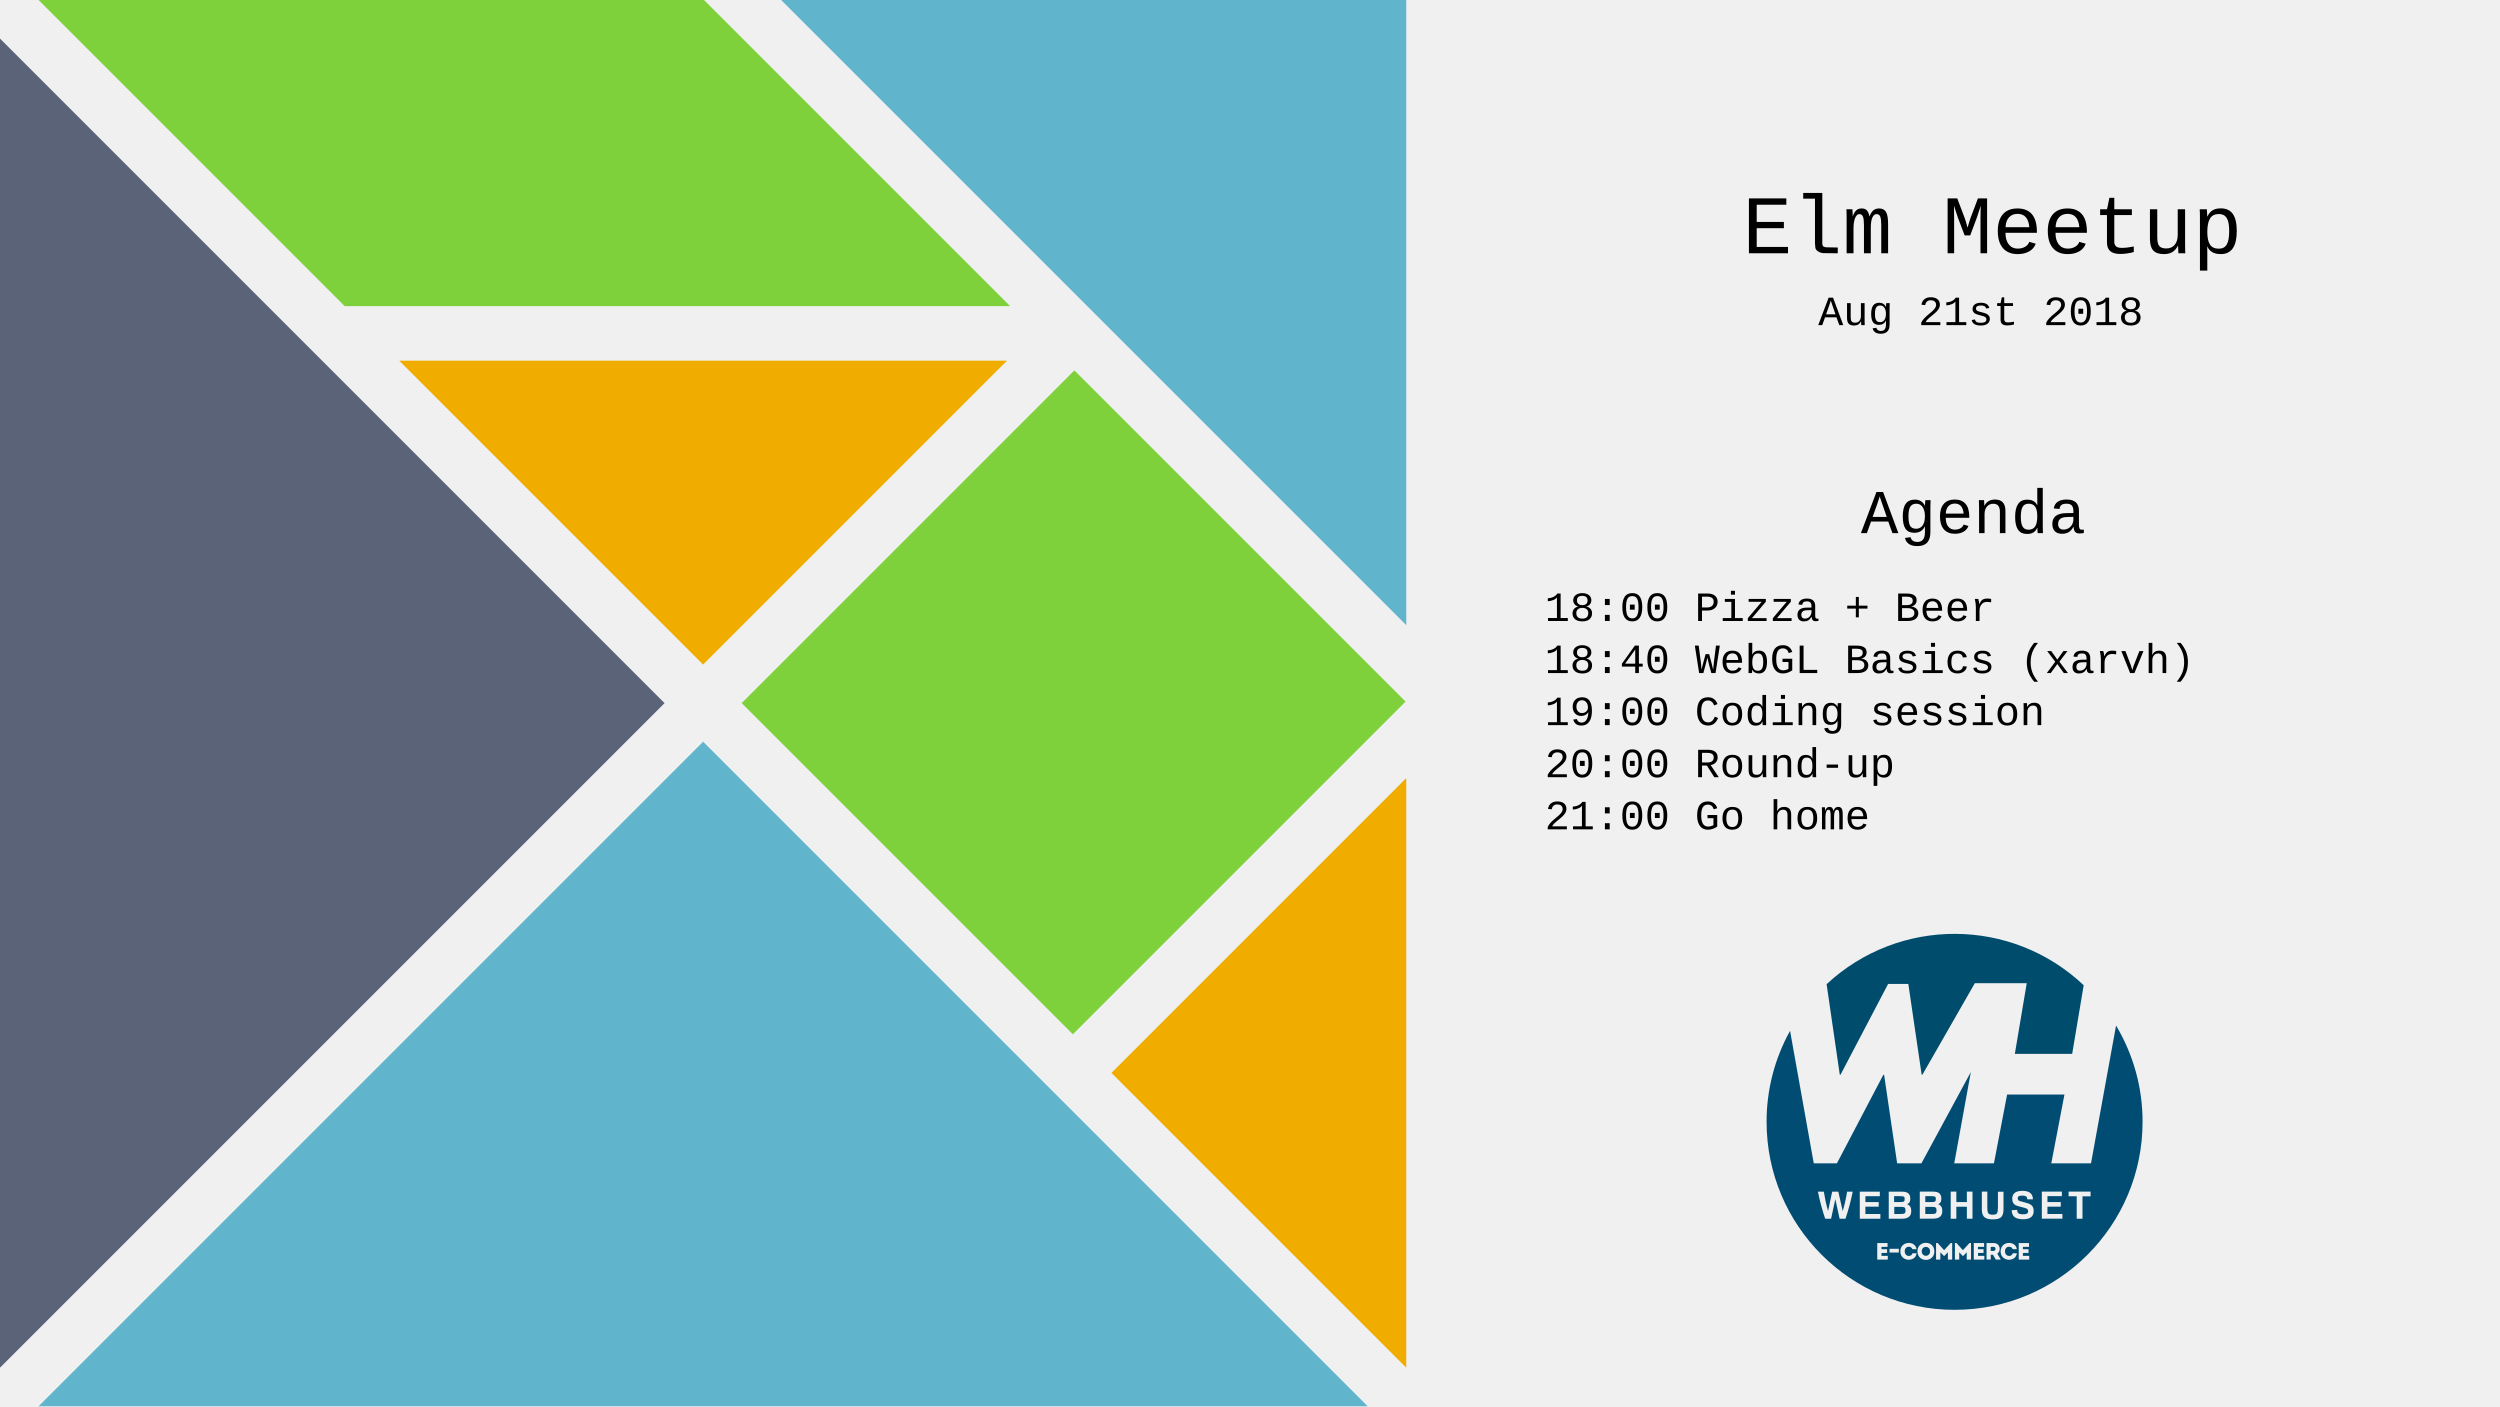
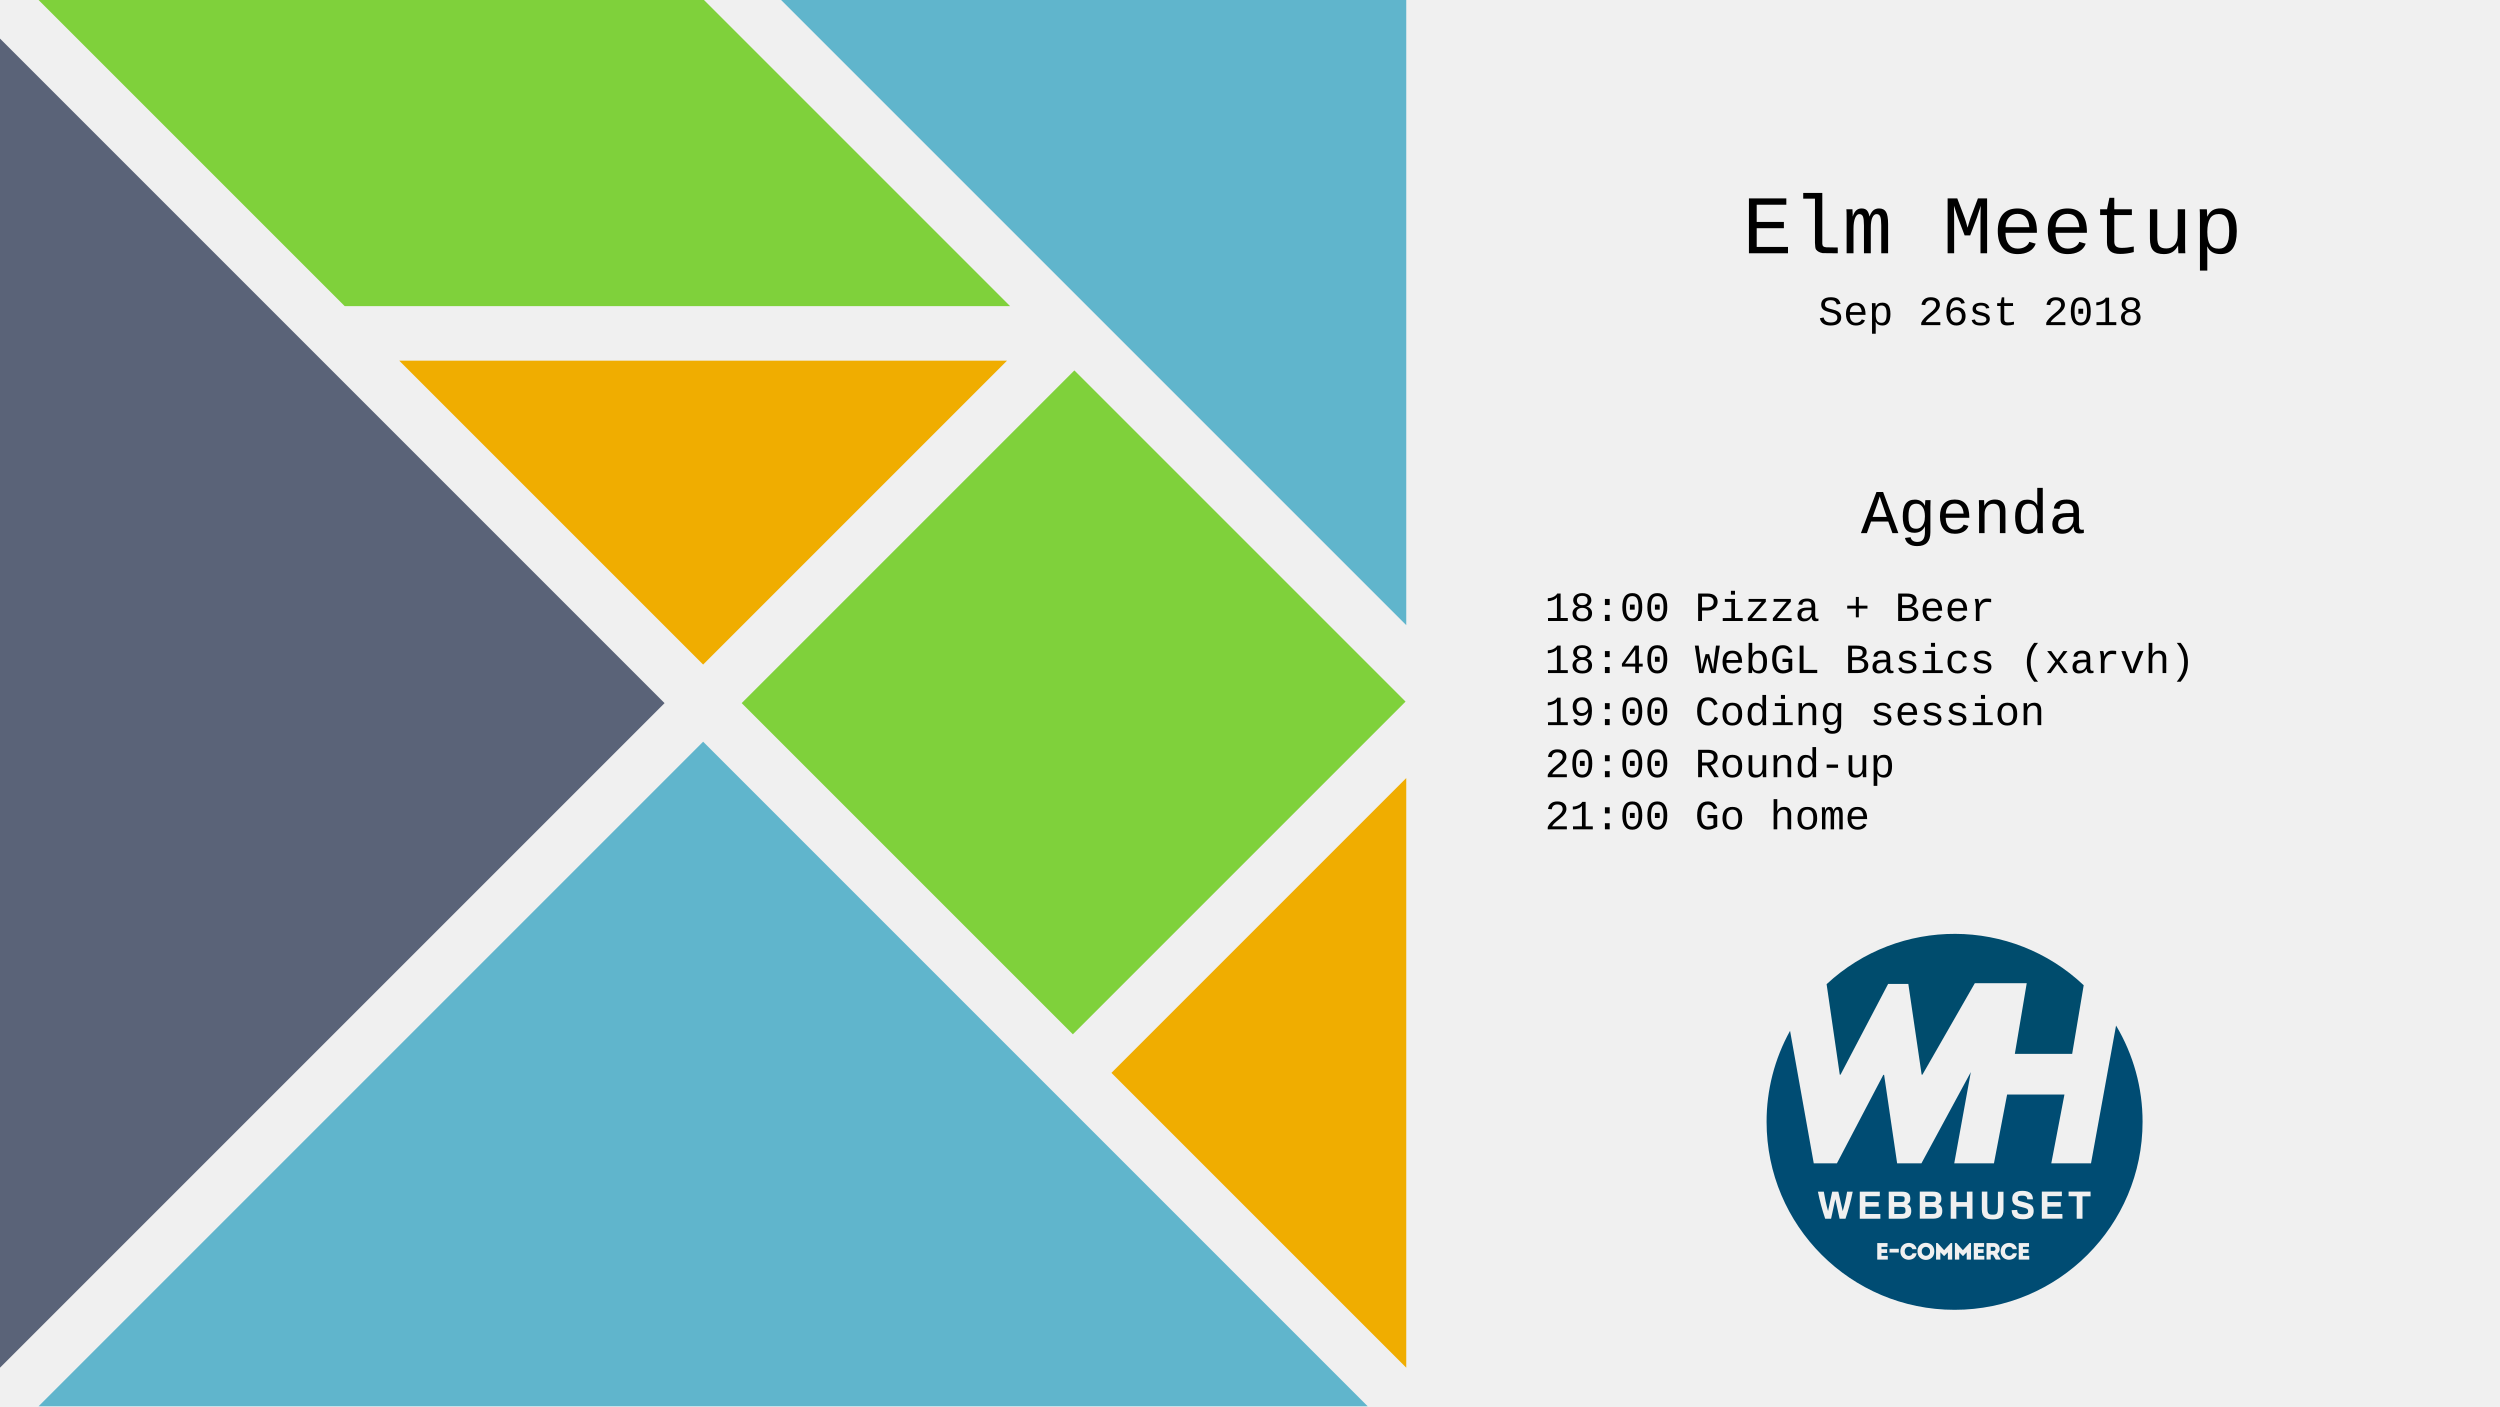
<svg xmlns="http://www.w3.org/2000/svg" version="1.1" id="Layer_1" x="0px" y="0px" viewBox="0 0 1920 1080" enable-background="new 0 0 323.141 322.95" xml:space="preserve" width="1920" height="1080">
  <defs id="defs2367">
    <polygon points=".06 .109 428.348 .109 428.348 324 .06 324" id="whlogo-a" />
    <style id="style6852">.cls-1{fill:#fff;}.cls-2{fill:#004c73;}.cls-3{fill:#004c6d;}.cls-4{fill:none;}</style>
  </defs>
  <g id="g2362" transform="matrix(3.340571,0,0,3.340571,0,1.21824e-5)">
    <polygon points="161.649,152.782 231.514,82.916 91.783,82.916 " id="polygon2348" style="fill:#f0ad00" />
    <polygon points="8.867,0 79.241,70.375 232.213,70.375 161.838,0 " id="polygon2350" style="fill:#7fd13b" />
    <rect x="192.99" y="107.392" transform="matrix(0.7071,0.7071,-0.7071,0.7071,186.4727,-127.2386)" width="107.676" height="108.167" id="rect2352" style="fill:#7fd13b" />
    <polygon points="323.298,143.724 323.298,0 179.573,0 " id="polygon2354" style="fill:#60b5cc" />
    <polygon points="152.781,161.649 0,8.868 0,314.432 " id="polygon2356" style="fill:#5a6378" />
    <polygon points="255.522,246.655 323.298,314.432 323.298,178.879 " id="polygon2358" style="fill:#f0ad00" />
    <polygon points="161.649,170.517 8.869,323.298 314.43,323.298 " id="polygon2360" style="fill:#60b5cc" />
  </g>
  <text xml:space="preserve" style="font-style:normal;font-variant:normal;font-weight:normal;font-stretch:normal;font-size:64px;line-height:1.25;font-family:'Courier New';-inkscape-font-specification:'Courier New';font-variant-ligatures:normal;font-variant-caps:normal;font-variant-numeric:normal;font-feature-settings:normal;text-align:start;letter-spacing:0px;word-spacing:0px;writing-mode:lr;text-anchor:start;fill:#000000;fill-opacity:1;stroke:none;" x="1338.119" y="194.528" id="text6620">
    <tspan x="1338.119" y="194.528" id="tspan6622">Elm Meetup</tspan>
  </text>
  <text xml:space="preserve" style="font-style:normal;font-variant:normal;font-weight:normal;font-stretch:normal;font-size:32px;line-height:1.25;font-family:'Courier New';-inkscape-font-specification:'Courier New, Normal';font-variant-ligatures:normal;font-variant-caps:normal;font-variant-numeric:normal;font-feature-settings:normal;text-align:start;letter-spacing:0px;word-spacing:0px;writing-mode:lr;text-anchor:start;fill:#000000;fill-opacity:1;stroke:none;" x="1396.423" y="249.688" id="text6632">
-     <tspan id="tspan6630" x="1396.423" y="249.688">Aug 21st 2018</tspan>
+     <tspan id="tspan6630" x="1396.423" y="249.688">Sep 26st 2018</tspan>
  </text>
  <text xml:space="preserve" style="font-style:normal;font-variant:normal;font-weight:normal;font-stretch:normal;font-size:48px;line-height:1.25;font-family:'Courier New';-inkscape-font-specification:'Courier New, Normal';font-variant-ligatures:normal;font-variant-caps:normal;font-variant-numeric:normal;font-feature-settings:normal;text-align:start;letter-spacing:0px;word-spacing:0px;writing-mode:lr;text-anchor:start;fill:#000000;fill-opacity:1;stroke:none;" x="1429.167" y="409.468" id="text6648">
    <tspan id="tspan6646" x="1429.167" y="409.468">Agenda</tspan>
    <tspan x="1429.167" y="469.468" id="tspan6650" />
  </text>
  <text xml:space="preserve" style="font-style:normal;font-variant:normal;font-weight:normal;font-stretch:normal;font-size:32px;line-height:1.25;font-family:'Courier New';-inkscape-font-specification:'Courier New, Normal';font-variant-ligatures:normal;font-variant-caps:normal;font-variant-numeric:normal;font-feature-settings:normal;text-align:start;letter-spacing:0px;word-spacing:0px;writing-mode:lr-tb;text-anchor:start;fill:#000000;fill-opacity:1;stroke:none" x="1186.415" y="476.912" id="text6654">
    <tspan id="tspan6652" x="1186.415" y="476.912">18:00 Pizza + Beer</tspan>
    <tspan x="1186.415" y="516.912" id="tspan7729">18:40 WebGL Basics (xarvh)</tspan>
    <tspan x="1186.415" y="556.912" id="tspan6656">19:00 Coding session</tspan>
    <tspan x="1186.415" y="596.912" id="tspan6658">20:00 Round-up</tspan>
    <tspan x="1186.415" y="636.912" id="tspan6660">21:00 Go home</tspan>
  </text>
  <g id="g6923" transform="matrix(0.6741206,0,0,0.6741206,1356.741,717.207)">
    <g data-name="Layer 2" id="Layer_2" />
    <g data-name="Layer 10" id="Layer_10">
      <path id="path6861" transform="translate(-268.11,-78.48)" d="m 425.42,380.43 c 0,-2.5 -0.62,-3.13 -5.94,-3.13 h -6.1 v 6.7 h 7.2 c 3.91,0 4.84,-0.44 4.84,-3.57 z" class="cls-2" style="fill:#004c73" />
      <path id="path6863" transform="translate(-268.11,-78.48)" d="m 460.93,380.43 c 0,-2.5 -0.63,-3.13 -5.94,-3.13 h -6.1 v 6.7 h 7.19 c 3.92,0 4.85,-0.44 4.85,-3.57 z" class="cls-2" style="fill:#004c73" />
      <path id="path6865" transform="translate(-268.11,-78.48)" d="m 420.58,389.5 h -7 v 8.13 h 5.78 c 5.79,0 7,-0.31 7,-3.91 0,-3.72 -1.09,-4.22 -5.78,-4.22 z" class="cls-2" style="fill:#004c73" />
      <path id="path6867" transform="translate(-268.11,-78.48)" d="m 455.92,389.5 h -7 v 8.13 h 5.78 c 5.79,0 7,-0.31 7,-3.91 0.01,-3.72 -1.08,-4.22 -5.78,-4.22 z" class="cls-2" style="fill:#004c73" />
      <path id="path6869" transform="translate(-268.11,-78.48)" d="m 352.37,238.87 54.21,-103.38 h 23 l 15.18,103.38 h 0.9 l 59.69,-104.19 h 59.13 l -13.54,80.48 h 65.31 L 629.38,137 a 214.12,214.12 0 0 0 -292.9,-1.2 l 15,103.07 z" class="cls-3" style="fill:#004c6d" />
      <path id="path6871" transform="translate(-268.11,-78.48)" d="m 468.28,394 c 0,-3.29 -0.94,-6.1 -4.69,-7.67 1.41,-0.62 3.6,-1.56 3.6,-6.25 0,-5.79 -3.29,-8 -9.39,-8 H 442.63 V 403 h 14.86 c 8.44,0 10.79,-3.8 10.79,-9 z" class="cls-4" style="fill:none" />
      <path id="path6873" transform="translate(-268.11,-78.48)" d="m 526,403.73 c 7.19,0 12,-1.56 12,-11.1 V 372.3 h -6.41 v 16.58 c 0,8 -0.63,9.54 -6,9.54 -5.78,0 -6.1,-2 -6.1,-9.86 v -16.42 h -6.25 v 20.33 c 0.09,9.39 5.09,11.26 12.76,11.26 z" class="cls-4" style="fill:none" />
      <polygon id="polygon6875" points="234.58,293.65 228.17,293.65 228.17,305.54 216.12,305.54 216.12,293.65 209.71,293.65 209.71,324.47 216.12,324.47 216.12,310.86 228.17,310.86 228.17,324.47 234.58,324.47 " class="cls-4" style="fill:none" />
      <polygon id="polygon6877" points="106.17,324.47 129.63,324.47 129.63,319.15 112.58,319.15 112.58,310.86 127.75,310.86 127.75,305.54 112.58,305.54 112.58,298.82 129,298.82 129,293.65 106.17,293.65 " class="cls-4" style="fill:none" />
      <path id="path6879" transform="translate(-268.11,-78.48)" d="m 354.88,394.35 -5,-22.21 h -7 l -4.69,22.05 a 185.24,185.24 0 0 1 -4.85,-22.05 h -6.73 a 251.23,251.23 0 0 0 8.25,30.86 h 6.73 l 4.85,-22.36 4.85,22.36 H 358 a 256.77,256.77 0 0 0 8.29,-30.81 h -6.41 a 168.24,168.24 0 0 1 -5,22.16 z" class="cls-4" style="fill:none" />
      <path id="path6881" transform="translate(-268.11,-78.48)" d="m 432.93,394 c 0,-3.29 -0.94,-6.1 -4.69,-7.67 1.41,-0.62 3.6,-1.56 3.6,-6.25 0,-5.79 -3.29,-8 -9.39,-8 H 407.28 V 403 h 14.86 c 8.45,0 10.79,-3.8 10.79,-9 z" class="cls-4" style="fill:none" />
      <polygon id="polygon6883" points="353.29,298.97 353.29,324.47 353.45,324.47 359.86,324.47 359.86,298.97 369.09,298.97 369.09,293.65 344.07,293.65 344.07,298.97 " class="cls-4" style="fill:none" />
      <path id="path6885" transform="translate(-268.11,-78.48)" d="m 564.32,385 -6.89,-1.87 c -1.87,-0.47 -3.12,-1.1 -3.12,-3.29 0,-2.5 1.56,-3.12 4.84,-3.12 5.48,0 5.63,1.72 6,4.22 h 6.41 c -0.16,-5.48 -3,-9.7 -12,-9.7 -9.54,0 -11.58,4.69 -11.58,9.07 0,5.63 3.29,7.51 7,8.45 l 7.51,2 c 2.66,0.78 3.6,1.72 3.6,3.6 0,3.13 -2.35,3.6 -5.63,3.6 -6.1,0 -6.57,-1.72 -6.89,-5 l -6.25,0.31 c 0.31,6.42 3.13,10.33 13.14,10.33 4.53,0 12,-0.78 12,-9.54 -0.01,-6.12 -3.77,-7.84 -8.14,-9.06 z" class="cls-4" style="fill:none" />
      <polygon id="polygon6887" points="337.03,319.15 319.98,319.15 319.98,310.86 335.15,310.86 335.15,305.54 319.98,305.54 319.98,298.82 336.4,298.82 336.4,293.65 313.57,293.65 313.57,324.47 337.03,324.47 " class="cls-4" style="fill:none" />
      <path id="path6889" transform="translate(-268.11,-78.48)" d="m 444.89,440.17 a 4.73,4.73 0 1 0 9.43,0 4.73,4.73 0 1 0 -9.43,0 z" class="cls-2" style="fill:#004c73" />
      <path id="path6891" transform="translate(-268.11,-78.48)" d="m 526.9,435.05 c -1.12,0 -2.3,0 -3.43,0 v 4.64 h 3.43 c 2.61,0 2.74,-4.62 0,-4.64 z" class="cls-2" style="fill:#004c73" />
      <path id="path6893" transform="translate(-268.11,-78.48)" d="m 666.24,182.94 -28.54,157 h -45.25 l 15,-78.39 h -65.33 l -15,78.39 h -45.23 l 18.9,-104 -56.3,104 H 416.84 L 402,239.1 h -0.91 l -52.88,100.83 h -26.36 l -27,-151 a 213.12,213.12 0 0 0 -26.75,103.7 c 0,118.28 95.89,214.17 214.17,214.17 118.28,0 214.18,-95.89 214.18,-214.17 A 213.07,213.07 0 0 0 666.24,182.94 Z m -152.91,189.2 h 6.25 v 16.42 c 0,7.82 0.32,9.86 6.1,9.86 5.32,0 6,-1.57 6,-9.54 V 372.3 H 538 v 20.33 c 0,9.54 -4.85,11.1 -12,11.1 -7.67,0 -12.67,-1.87 -12.67,-11.26 z m -70.7,0 h 15.17 c 6.1,0 9.39,2.19 9.39,8 0,4.69 -2.19,5.63 -3.6,6.25 3.75,1.57 4.69,4.38 4.69,7.67 0,5.16 -2.35,8.91 -10.79,8.91 H 442.63 Z M 358,403 h -6.72 l -4.85,-22.36 -4.84,22.36 h -6.73 a 251.23,251.23 0 0 1 -8.29,-30.81 h 6.73 a 185.24,185.24 0 0 0 4.85,22.05 l 4.69,-22.05 h 7 l 5,22.21 a 168.24,168.24 0 0 0 5,-22.21 h 6.41 A 256.77,256.77 0 0 1 358,403 Z m 16.27,-30.81 h 22.83 v 5.16 H 380.69 V 384 h 15.17 v 5.31 h -15.17 v 8.29 h 17.05 v 5.4 h -23.46 z m 31.91,77.4 h -12 v -18.84 h 11.73 v 4.3 H 399 v 2.65 h 6.39 V 442 H 399 v 3.3 h 7.2 z m 1.09,-77.4 h 15.17 c 6.1,0 9.39,2.19 9.39,8 0,4.69 -2.19,5.63 -3.6,6.25 3.75,1.57 4.69,4.38 4.69,7.67 0,5.16 -2.34,8.91 -10.79,8.91 h -14.85 z m 11.47,69.34 h -10.57 v -4.24 h 10.58 z m 11.38,8.25 c -4.78,0 -9.61,-3.19 -9.64,-9.58 -0.03,-6.39 4.86,-9.62 9.64,-9.62 3.89,0 8.11,2.13 8.83,7.15 h -4.72 a 4,4 0 0 0 -4.11,-2.77 c -2.82,0 -4.67,2.12 -4.67,5.24 0,2.76 1.82,5.18 4.67,5.2 a 4,4 0 0 0 4.19,-3 H 439 c -0.65,5.24 -4.87,7.33 -8.87,7.33 z m 9.82,-9.56 c 0,-13 19.28,-13 19.28,0 0,13 -19.22,12.97 -19.22,-0.05 z m 39.6,9.37 h -4.91 v -8.37 l -4,4.18 h -0.54 l -4,-4.18 v 8.37 h -4.91 V 430.7 H 463 l 7.35,8.16 7.49,-8.16 h 1.72 z m 21.48,0 h -4.91 v -8.37 l -4,4.18 h -0.54 l -4,-4.18 v 8.37 h -4.91 V 430.7 h 1.77 l 7.36,8.16 7.49,-8.16 H 501 Z M 502.69,403 h -6.41 v -13.66 h -12 V 403 h -6.41 v -30.86 h 6.41 V 384 h 12 v -11.86 h 6.41 z m 13.48,46.59 h -12 v -18.84 h 11.74 v 4.3 h -7 v 2.65 h 6.39 V 442 H 509 v 3.3 h 7.2 z m 18.39,0 h -5.37 L 526,444 h -2.5 v 5.53 h -4.81 v -18.78 h 8.24 c 7.39,0 8.73,8.91 4,12.13 l 3.68,6 z m 9.79,0.19 c -4.77,0 -9.61,-3.19 -9.63,-9.58 -0.02,-6.39 4.86,-9.62 9.63,-9.62 3.9,0 8.11,2.13 8.84,7.15 h -4.73 a 3.94,3.94 0 0 0 -4.11,-2.77 c -2.81,0 -4.67,2.12 -4.67,5.24 0,2.76 1.83,5.18 4.67,5.2 a 4,4 0 0 0 4.19,-3 h 4.73 c -0.7,5.24 -4.92,7.33 -8.92,7.33 z m 23,-0.19 h -12 v -18.84 h 11.73 v 4.3 h -6.95 v 2.65 h 6.39 v 4.3 h -6.39 v 3.3 h 7.2 z m -6.9,-46 c -10,0 -12.83,-3.91 -13.14,-10.33 l 6.25,-0.31 c 0.32,3.29 0.79,5 6.89,5 3.28,0 5.63,-0.47 5.63,-3.6 0,-1.88 -0.94,-2.82 -3.6,-3.6 l -7.51,-2 c -3.75,-0.94 -7,-2.82 -7,-8.45 0,-4.38 2,-9.07 11.58,-9.07 9.07,0 11.88,4.22 12,9.7 h -6.45 c -0.32,-2.5 -0.47,-4.22 -6,-4.22 -3.28,0 -4.84,0.62 -4.84,3.12 0,2.19 1.25,2.82 3.12,3.29 l 6.89,1.87 c 4.37,1.26 8.13,3 8.13,9.08 0.05,8.73 -7.46,9.51 -11.99,9.51 z m 44.73,-0.63 h -23.5 v -30.82 h 22.83 v 5.16 h -16.42 v 6.7 h 15.17 v 5.31 h -15.17 v 8.29 h 17 z m 32.06,-25.49 H 628 V 403 h -6.6 v -25.54 h -9.22 v -5.32 h 25 z" class="cls-2" style="fill:#004c73" />
    </g>
  </g>
</svg>
